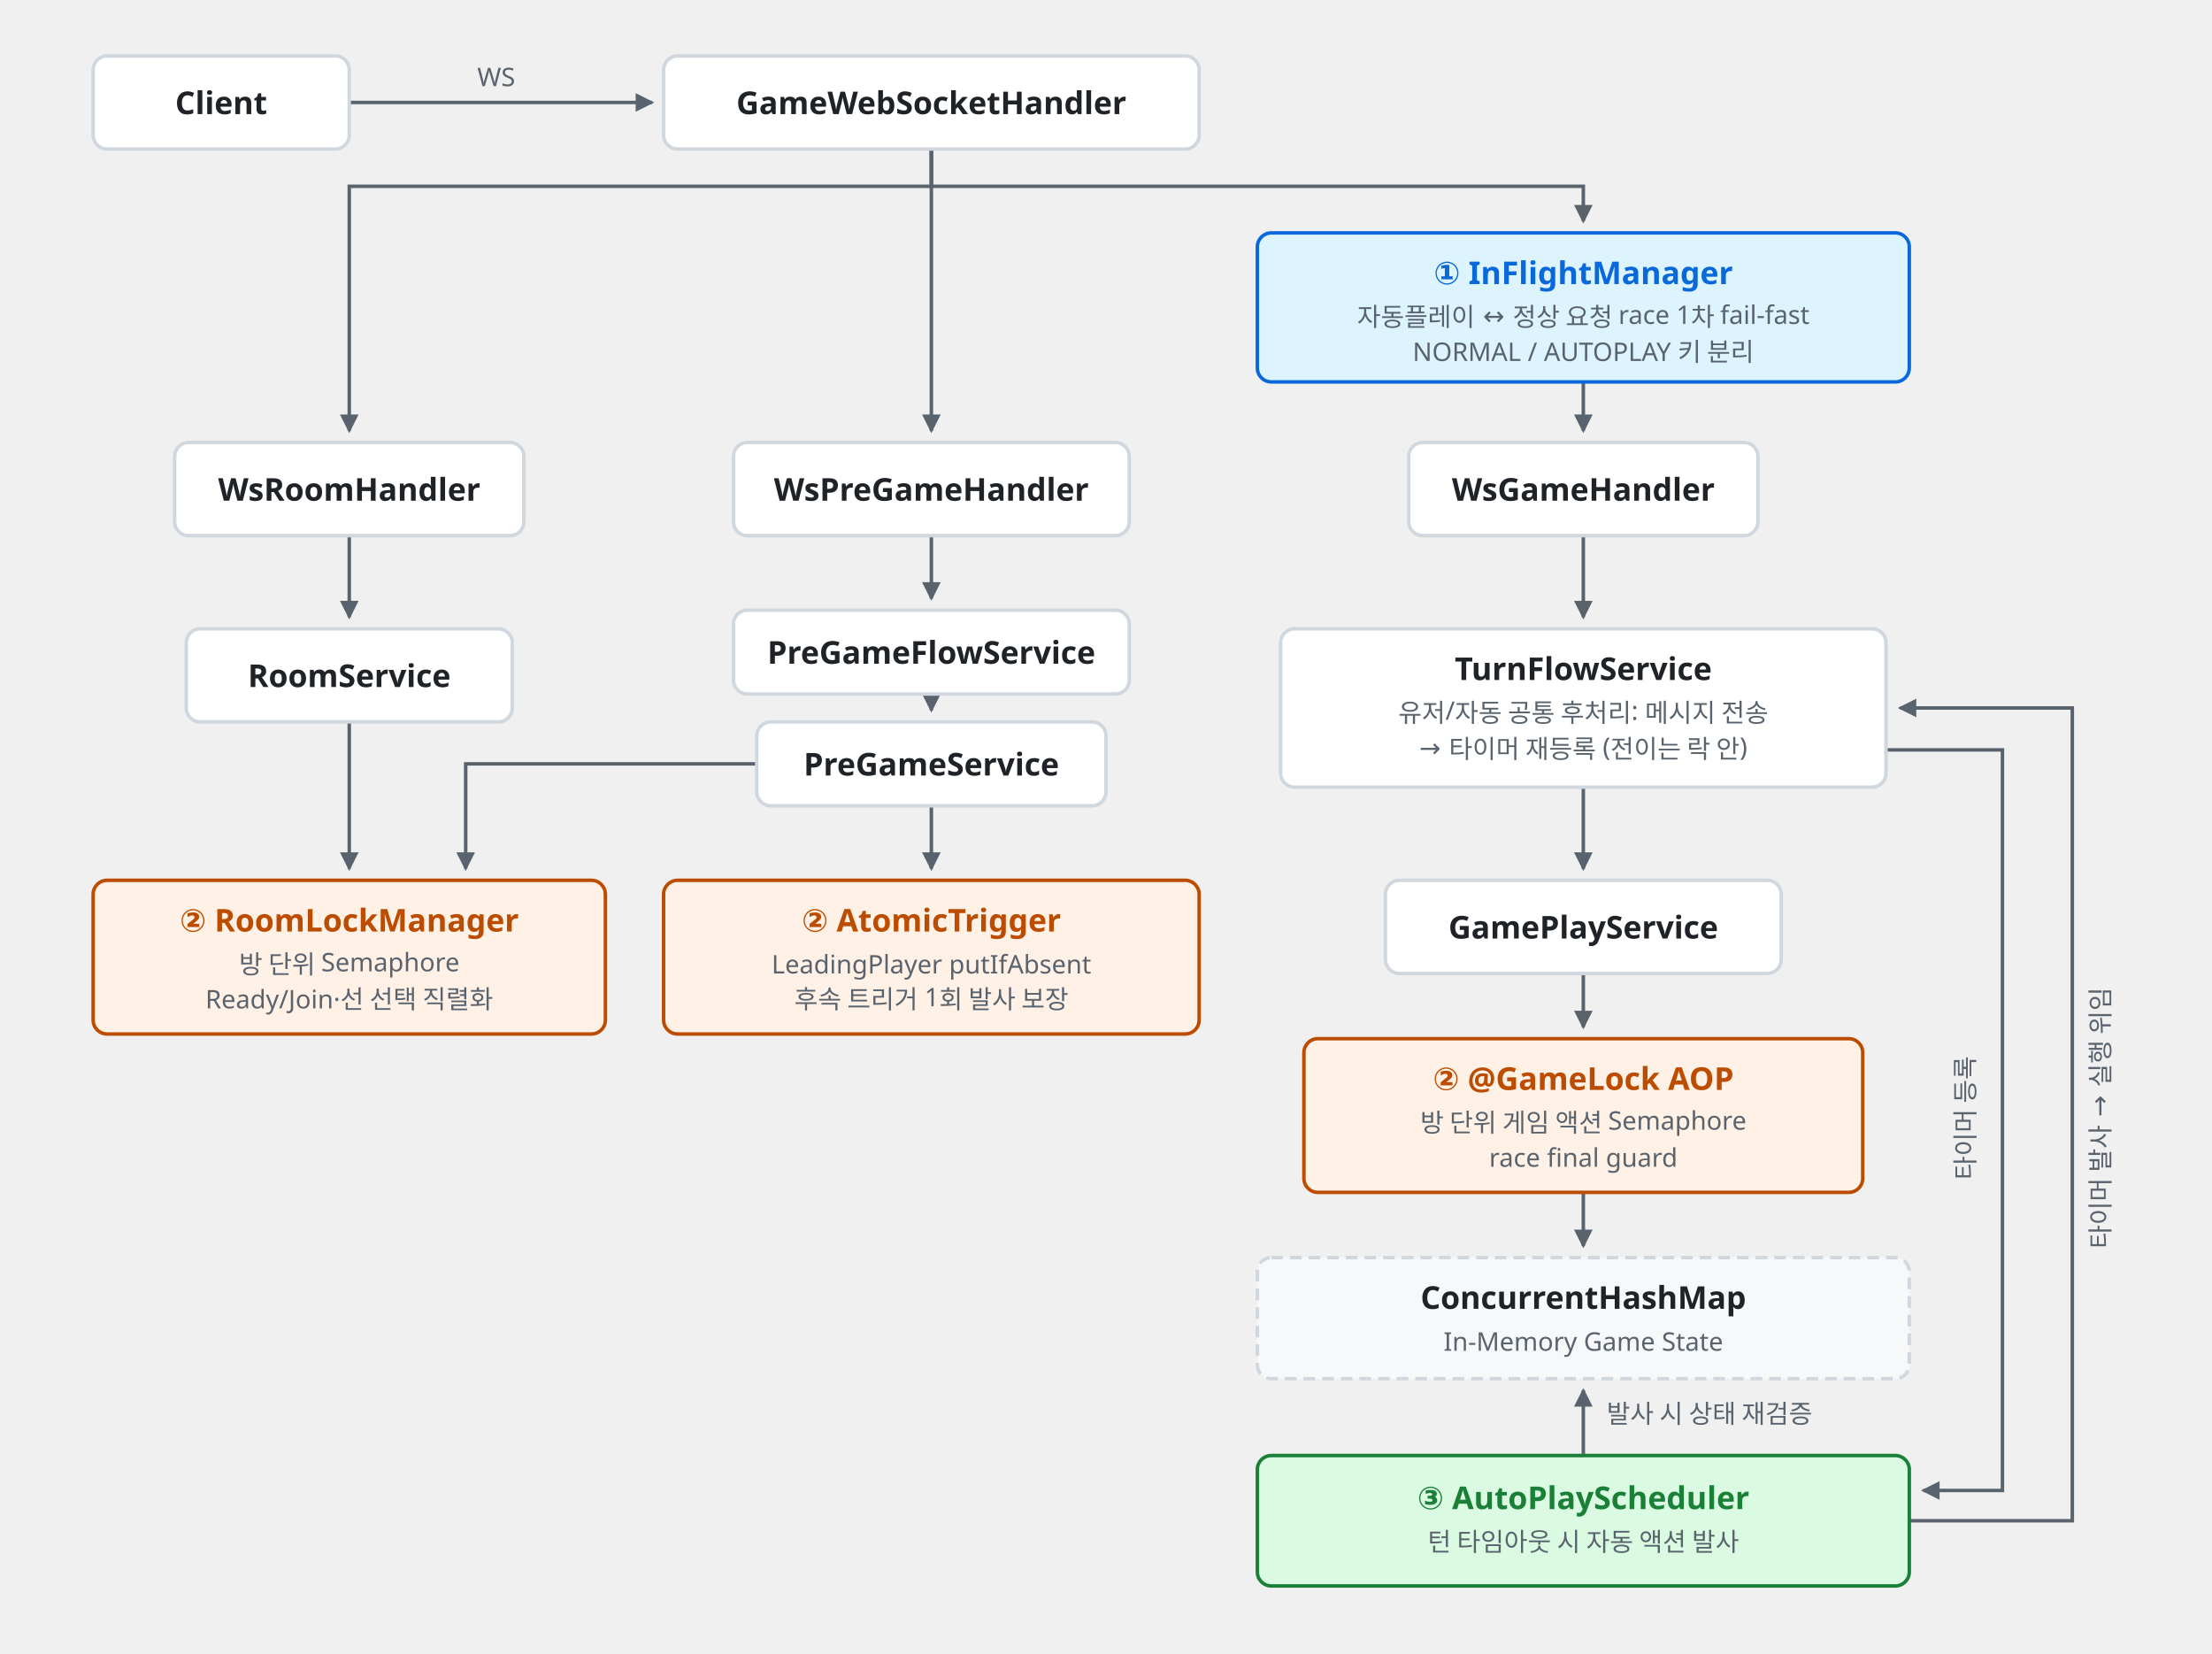
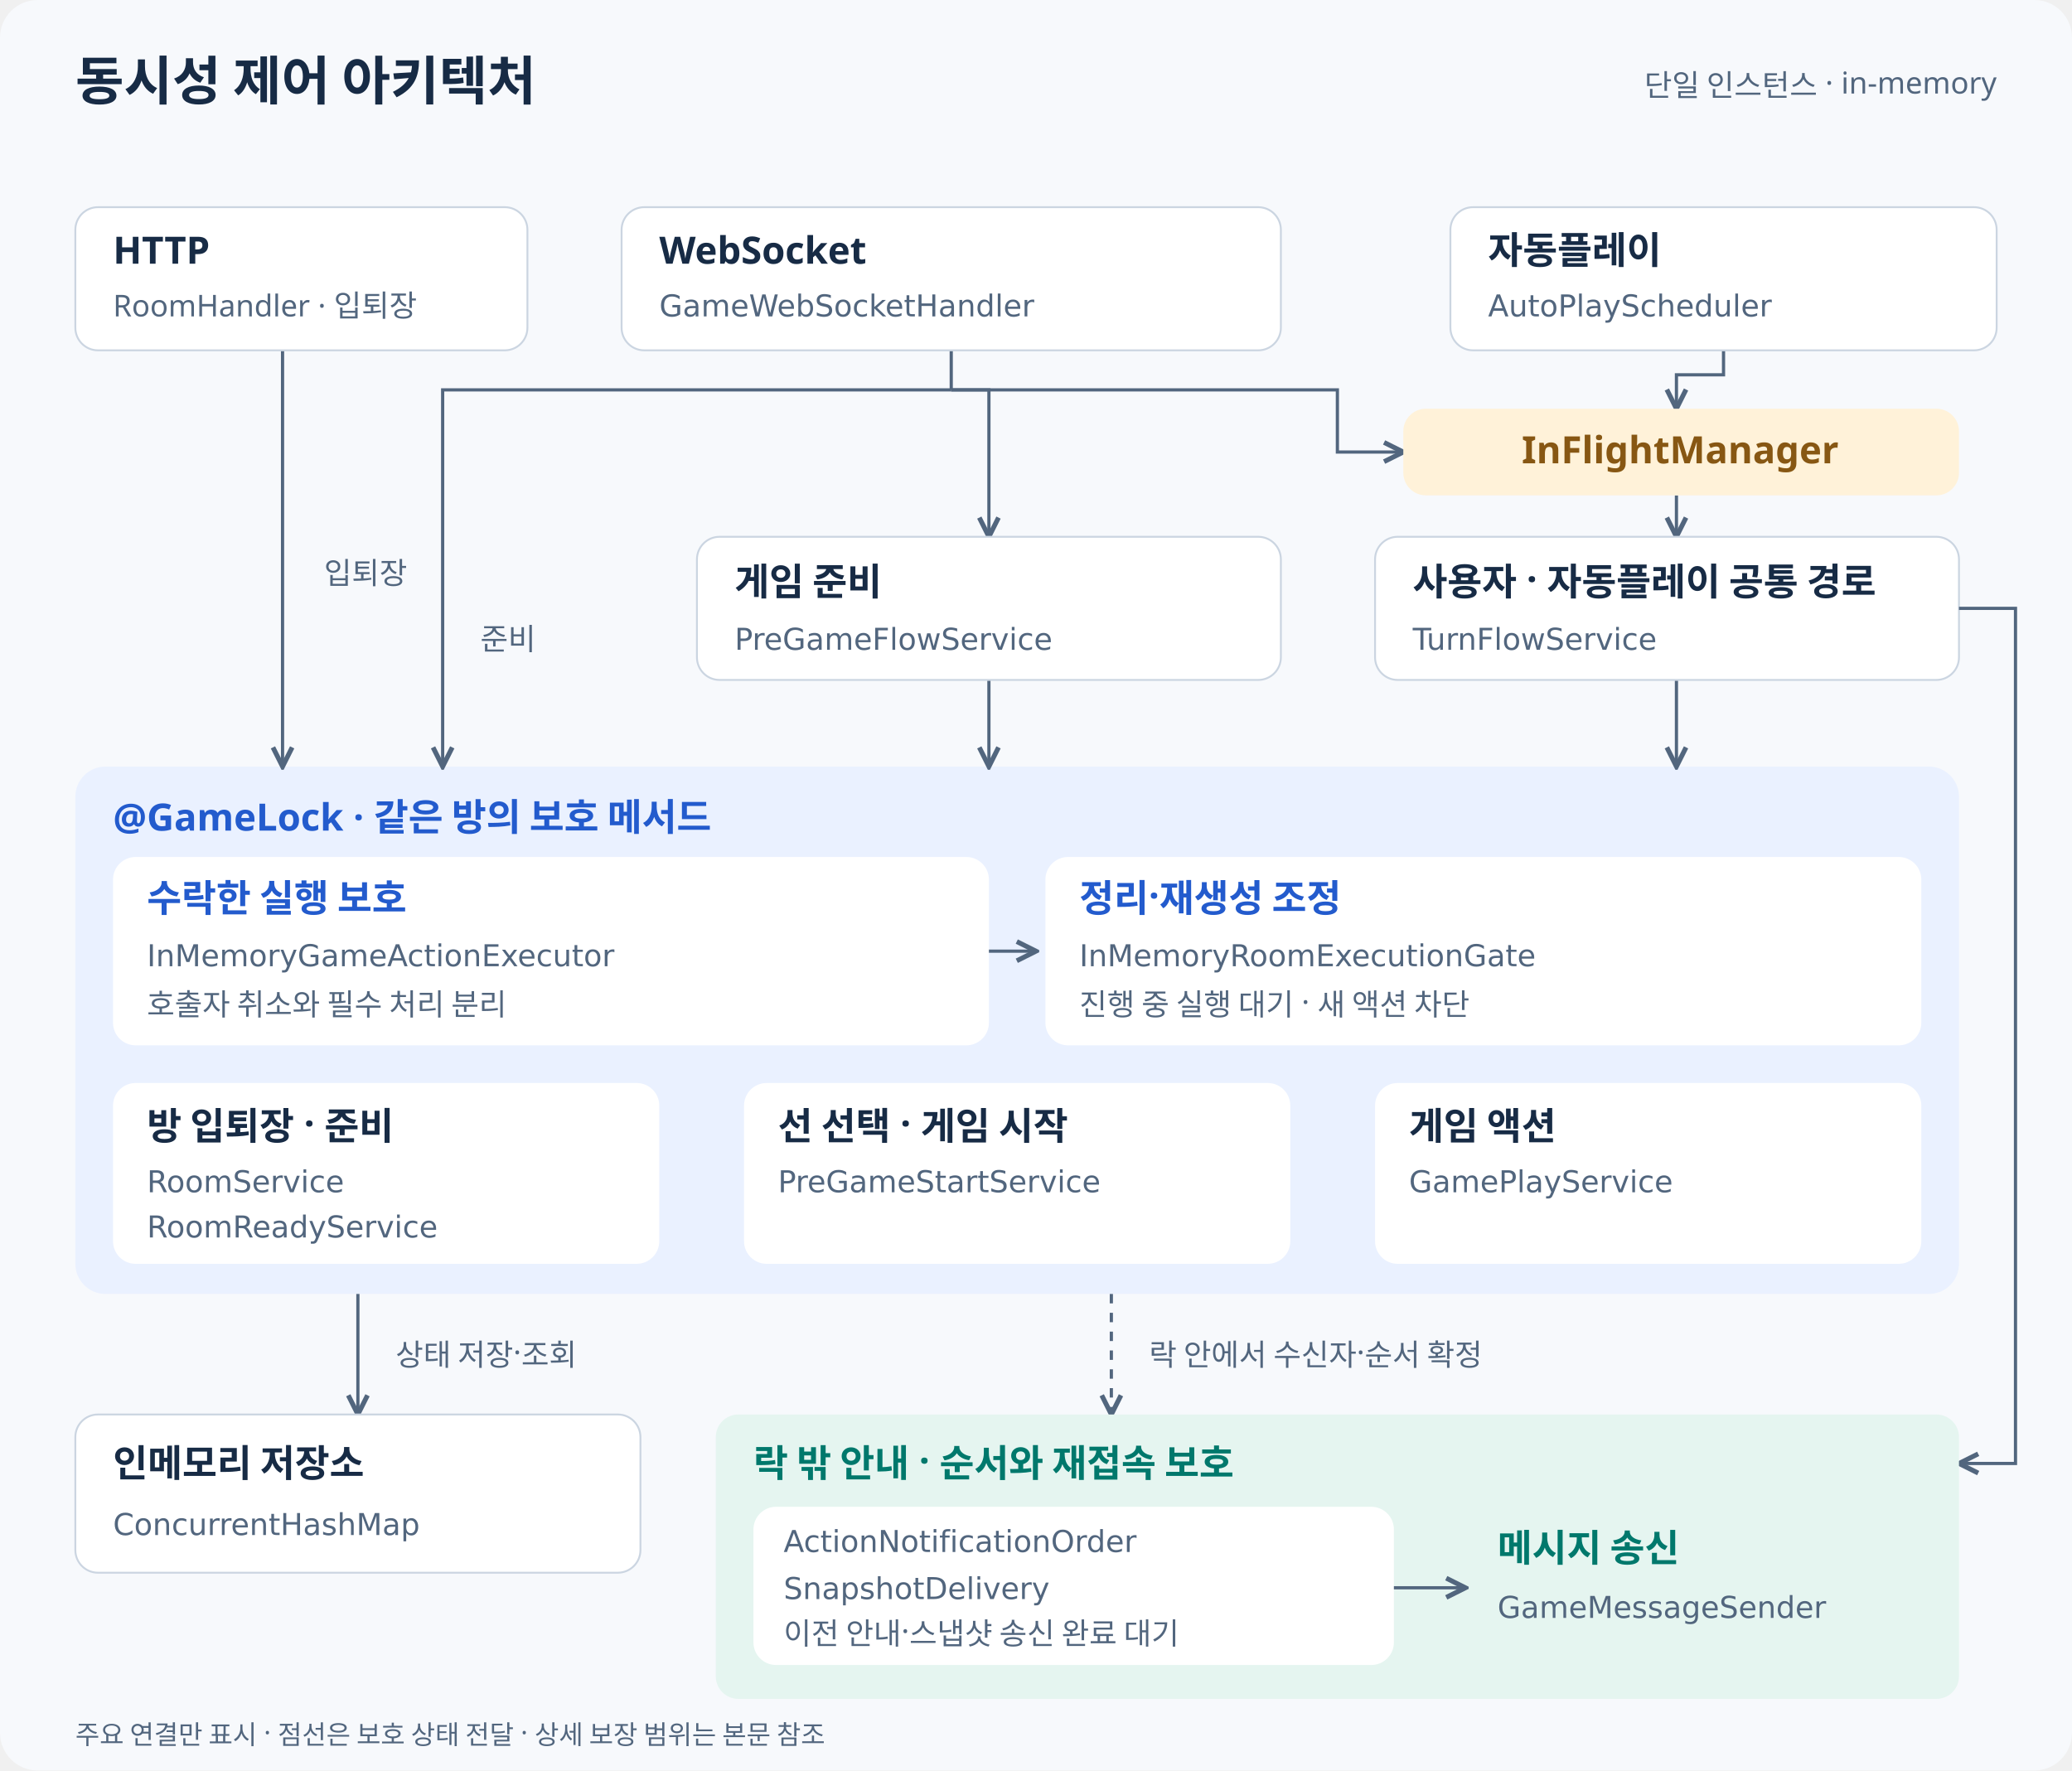
- <svg xmlns="http://www.w3.org/2000/svg" viewBox="0 0 950 710" font-family="Pretendard, 'Noto Sans KR', 'Malgun Gothic', 'Apple SD Gothic Neo', 'Segoe UI', sans-serif">
+ <svg xmlns="http://www.w3.org/2000/svg" width="1100" height="940" viewBox="0 0 1100 940" role="img" aria-labelledby="title desc">
  <defs>
-     <marker id="arw" markerWidth="9" markerHeight="8" refX="7" refY="4" orient="auto" markerUnits="userSpaceOnUse">
-       <path d="M0,0 L8,4 L0,8 Z" fill="#59636e" />
+     <marker id="arrow" markerWidth="8" markerHeight="8" refX="7" refY="4" orient="auto">
+       <path d="M1 1 L7 4 L1 7" fill="none" stroke="#52667e" stroke-width="1.5" />
    </marker>
  </defs>
  <style>
-     .box{fill:#ffffff;stroke:#d0d7de;stroke-width:1.5}
-     .a1{fill:#ddf4ff;stroke:#0969da;stroke-width:1.5}
-     .a2{fill:#fff1e5;stroke:#bc4c00;stroke-width:1.5}
-     .a3{fill:#dafbe1;stroke:#1a7f37;stroke-width:1.5}
-     .store{fill:#f6f8fa;stroke:#d0d7de;stroke-width:1.5;stroke-dasharray:5 3}
-     .t{fill:#1f2328;font-size:13.5px;font-weight:600;text-anchor:middle}
-     .c1{fill:#0969da}
-     .c2{fill:#bc4c00}
-     .c3{fill:#1a7f37}
-     .s{fill:#59636e;font-size:11px;text-anchor:middle}
-     .lbl{fill:#59636e;font-size:11px}
-     .edge{stroke:#59636e;stroke-width:1.5;fill:none;marker-end:url(#arw)}
-   </style>
-   <path class="edge" d="M150,44 H280" />
-   <text class="lbl" x="205" y="37">WS</text>
-   <path class="edge" d="M400,64 V80 H150 V185" />
-   <path class="edge" d="M400,64 V185" />
-   <path class="edge" d="M400,64 V80 H680 V95" />
-   <path class="edge" d="M680,164 V185" />
-   <path class="edge" d="M150,230 V265" />
-   <path class="edge" d="M400,230 V257" />
-   <path class="edge" d="M400,298 V305" />
-   <path class="edge" d="M680,230 V265" />
-   <path class="edge" d="M150,310 V373" />
-   <path class="edge" d="M400,346 V373" />
-   <path class="edge" d="M325,328 H200 V373" />
-   <path class="edge" d="M680,338 V373" />
-   <path class="edge" d="M680,418 V441" />
-   <path class="edge" d="M680,512 V535" />
-   <path class="edge" d="M680,625 V597" />
-   <text class="lbl" x="690" y="611">발사 시 상태 재검증</text>
-   <path class="edge" d="M810,322 H860 V640 H826" />
-   <text class="lbl" x="848" y="480" text-anchor="middle" transform="rotate(-90 848 480)">타이머 등록</text>
-   <path class="edge" d="M820,653 H890 V304 H816" />
-   <text class="lbl" x="906" y="480" text-anchor="middle" transform="rotate(-90 906 480)">타이머 발사 → 실행 위임</text>
-   <rect class="box" x="40" y="24" width="110" height="40" rx="6" />
-   <text class="t" x="95" y="49">Client</text>
-   <rect class="box" x="285" y="24" width="230" height="40" rx="6" />
-   <text class="t" x="400" y="49">GameWebSocketHandler</text>
-   <rect class="a1" x="540" y="100" width="280" height="64" rx="6" />
-   <text class="t c1" x="680" y="122">① InFlightManager</text>
-   <text class="s" x="680" y="140">자동플레이 ↔ 정상 요청 race 1차 fail-fast</text>
-   <text class="s" x="680" y="155">NORMAL / AUTOPLAY 키 분리</text>
-   <rect class="box" x="75" y="190" width="150" height="40" rx="6" />
-   <text class="t" x="150" y="215">WsRoomHandler</text>
-   <rect class="box" x="315" y="190" width="170" height="40" rx="6" />
-   <text class="t" x="400" y="215">WsPreGameHandler</text>
-   <rect class="box" x="605" y="190" width="150" height="40" rx="6" />
-   <text class="t" x="680" y="215">WsGameHandler</text>
-   <rect class="box" x="80" y="270" width="140" height="40" rx="6" />
-   <text class="t" x="150" y="295">RoomService</text>
-   <rect class="box" x="315" y="262" width="170" height="36" rx="6" />
-   <text class="t" x="400" y="285">PreGameFlowService</text>
-   <rect class="box" x="325" y="310" width="150" height="36" rx="6" />
-   <text class="t" x="400" y="333">PreGameService</text>
-   <rect class="box" x="550" y="270" width="260" height="68" rx="6" />
-   <text class="t" x="680" y="292">TurnFlowService</text>
-   <text class="s" x="680" y="310">유저/자동 공통 후처리: 메시지 전송</text>
-   <text class="s" x="680" y="325">→ 타이머 재등록 (전이는 락 안)</text>
-   <rect class="a2" x="40" y="378" width="220" height="66" rx="6" />
-   <text class="t c2" x="150" y="400">② RoomLockManager</text>
-   <text class="s" x="150" y="418">방 단위 Semaphore</text>
-   <text class="s" x="150" y="433">Ready/Join·선 선택 직렬화</text>
-   <rect class="a2" x="285" y="378" width="230" height="66" rx="6" />
-   <text class="t c2" x="400" y="400">② AtomicTrigger</text>
-   <text class="s" x="400" y="418">LeadingPlayer putIfAbsent</text>
-   <text class="s" x="400" y="433">후속 트리거 1회 발사 보장</text>
-   <rect class="box" x="595" y="378" width="170" height="40" rx="6" />
-   <text class="t" x="680" y="403">GamePlayService</text>
-   <rect class="a2" x="560" y="446" width="240" height="66" rx="6" />
-   <text class="t c2" x="680" y="468">② @GameLock AOP</text>
-   <text class="s" x="680" y="486">방 단위 게임 액션 Semaphore</text>
-   <text class="s" x="680" y="501">race final guard</text>
-   <rect class="store" x="540" y="540" width="280" height="52" rx="6" />
-   <text class="t" x="680" y="562">ConcurrentHashMap</text>
-   <text class="s" x="680" y="580">In-Memory Game State</text>
-   <rect class="a3" x="540" y="625" width="280" height="56" rx="6" />
-   <text class="t c3" x="680" y="648">③ AutoPlayScheduler</text>
-   <text class="s" x="680" y="666">턴 타임아웃 시 자동 액션 발사</text>
+ text { font-family: 'Noto Sans KR', 'Malgun Gothic', 'Apple SD Gothic Neo', sans-serif; fill: #172b45; }
+ .heading { font-size: 28px; font-weight: 700; }
+ .label { font-size: 20px; font-weight: 700; }
+ .body { font-size: 16px; fill: #52667e; }
+ .code { font-family: 'DejaVu Sans', sans-serif; font-size: 16px; fill: #52667e; }
+ .small { font-size: 14px; fill: #52667e; }
+ .route { fill: none; stroke: #52667e; stroke-width: 1.7; marker-end: url(#arrow); }
+ .wire { fill: none; stroke: #52667e; stroke-width: 1.7; }
+ </style>
+   <rect width="1100" height="940" rx="20" fill="#f7f9fc" />
+   <text x="40" y="53" class="heading" text-anchor="start">동시성 제어 아키텍처</text>
+   <text x="1060" y="51" class="body" text-anchor="end">단일 인스턴스 · in-memory</text>
+   <rect x="40" y="407" width="1000" height="280" rx="16" fill="#eaf1ff" />
+   <text x="60" y="441" class="label" text-anchor="start" style="fill:#235bcd">@GameLock · 같은 방의 보호 메서드</text>
+   <path class="route" d="M150 186 V407" />
+   <path class="wire" d="M505 186 V207" />
+   <path class="route" d="M505 207 H235 V407" />
+   <path class="route" d="M505 207 H525 V285" />
+   <path class="route" d="M505 207 H710 V240 H745" />
+   <path class="route" d="M915 186 V199 H890 V217" />
+   <path class="route" d="M890 263 V285" />
+   <path class="route" d="M525 361 V407" />
+   <path class="route" d="M890 361 V407" />
+   <rect x="40" y="110" width="240" height="76" rx="12" fill="#ffffff" stroke="#cbd5e1" />
+   <text x="60" y="140" class="label" text-anchor="start">HTTP</text>
+   <text x="60" y="168" class="body" text-anchor="start">RoomHandler · 입퇴장</text>
+   <rect x="330" y="110" width="350" height="76" rx="12" fill="#ffffff" stroke="#cbd5e1" />
+   <text x="350" y="140" class="label" text-anchor="start">WebSocket</text>
+   <text x="350" y="168" class="code" text-anchor="start">GameWebSocketHandler</text>
+   <rect x="770" y="110" width="290" height="76" rx="12" fill="#ffffff" stroke="#cbd5e1" />
+   <text x="790" y="140" class="label" text-anchor="start">자동플레이</text>
+   <text x="790" y="168" class="code" text-anchor="start">AutoPlayScheduler</text>
+   <rect x="745" y="217" width="295" height="46" rx="12" fill="#fff2d9" />
+   <text x="892" y="246" class="label" text-anchor="middle" style="fill:#875713">InFlightManager</text>
+   <rect x="370" y="285" width="310" height="76" rx="12" fill="#ffffff" stroke="#cbd5e1" />
+   <text x="390" y="316" class="label" text-anchor="start">게임 준비</text>
+   <text x="390" y="345" class="code" text-anchor="start">PreGameFlowService</text>
+   <rect x="730" y="285" width="310" height="76" rx="12" fill="#ffffff" stroke="#cbd5e1" />
+   <text x="750" y="316" class="label" text-anchor="start">사용자 · 자동플레이 공통 경로</text>
+   <text x="750" y="345" class="code" text-anchor="start">TurnFlowService</text>
+   <text x="172" y="310" class="body" text-anchor="start">입퇴장</text>
+   <text x="255" y="345" class="body" text-anchor="start">준비</text>
+   <rect x="60" y="575" width="290" height="96" rx="12" fill="#ffffff" />
+   <text x="78" y="605" class="label" text-anchor="start">방 입퇴장 · 준비</text>
+   <text x="78" y="633" class="code" text-anchor="start">RoomService</text>
+   <rect x="395" y="575" width="290" height="96" rx="12" fill="#ffffff" />
+   <text x="413" y="605" class="label" text-anchor="start">선 선택 · 게임 시작</text>
+   <text x="413" y="633" class="code" text-anchor="start">PreGameStartService</text>
+   <rect x="730" y="575" width="290" height="96" rx="12" fill="#ffffff" />
+   <text x="748" y="605" class="label" text-anchor="start">게임 액션</text>
+   <text x="748" y="633" class="code" text-anchor="start">GamePlayService</text>
+   <rect x="60" y="455" width="465" height="100" rx="12" fill="#ffffff" />
+   <text x="78" y="484" class="label" style="fill:#235bcd">수락한 실행 보호</text>
+   <text x="78" y="513" class="code">InMemoryGameActionExecutor</text>
+   <text x="78" y="539" class="body">호출자 취소와 필수 처리 분리</text>
+   <rect x="555" y="455" width="465" height="100" rx="12" fill="#ffffff" />
+   <text x="573" y="484" class="label" style="fill:#235bcd">정리·재생성 조정</text>
+   <text x="573" y="513" class="code">InMemoryRoomExecutionGate</text>
+   <text x="573" y="539" class="body">진행 중 실행 대기 · 새 액션 차단</text>
+   <path class="route" d="M525 505 H550" />
+   <path class="route" d="M190 687 V751" />
+   <text x="210" y="725" class="body">상태 저장·조회</text>
+   <path class="route" d="M590 687 V751" stroke-dasharray="5 5" />
+   <text x="610" y="725" class="body">락 안에서 수신자·순서 확정</text>
+   <path class="route" d="M1040 323 H1070 V777 H1040" />
+   <rect x="40" y="751" width="300" height="84" rx="12" fill="#ffffff" stroke="#cbd5e1" />
+   <text x="60" y="784" class="label">인메모리 저장소</text>
+   <text x="60" y="815" class="code">ConcurrentHashMap</text>
+   <rect x="380" y="751" width="660" height="151" rx="12" fill="#e5f5f0" />
+   <text x="400" y="784" class="label" style="fill:#00786c">락 밖 안내 · 순서와 재접속 보호</text>
+   <rect x="400" y="800" width="340" height="84" rx="12" fill="#ffffff" />
+   <text x="416" y="824" class="code">ActionNotificationOrder</text>
+   <text x="416" y="849" class="code">SnapshotDelivery</text>
+   <text x="416" y="873" class="body">이전 안내·스냅샷 송신 완료 대기</text>
+   <path class="route" d="M740 843 H778" />
+   <text x="795" y="829" class="label" style="fill:#00786c">메시지 송신</text>
+   <text x="795" y="859" class="code">GameMessageSender</text>
+   <text x="40" y="926" class="small">주요 연결만 표시 · 점선은 보호 상태 전달 · 상세 보장 범위는 본문 참조</text>
+   <text x="78" y="657" class="code">RoomReadyService</text>
</svg>
